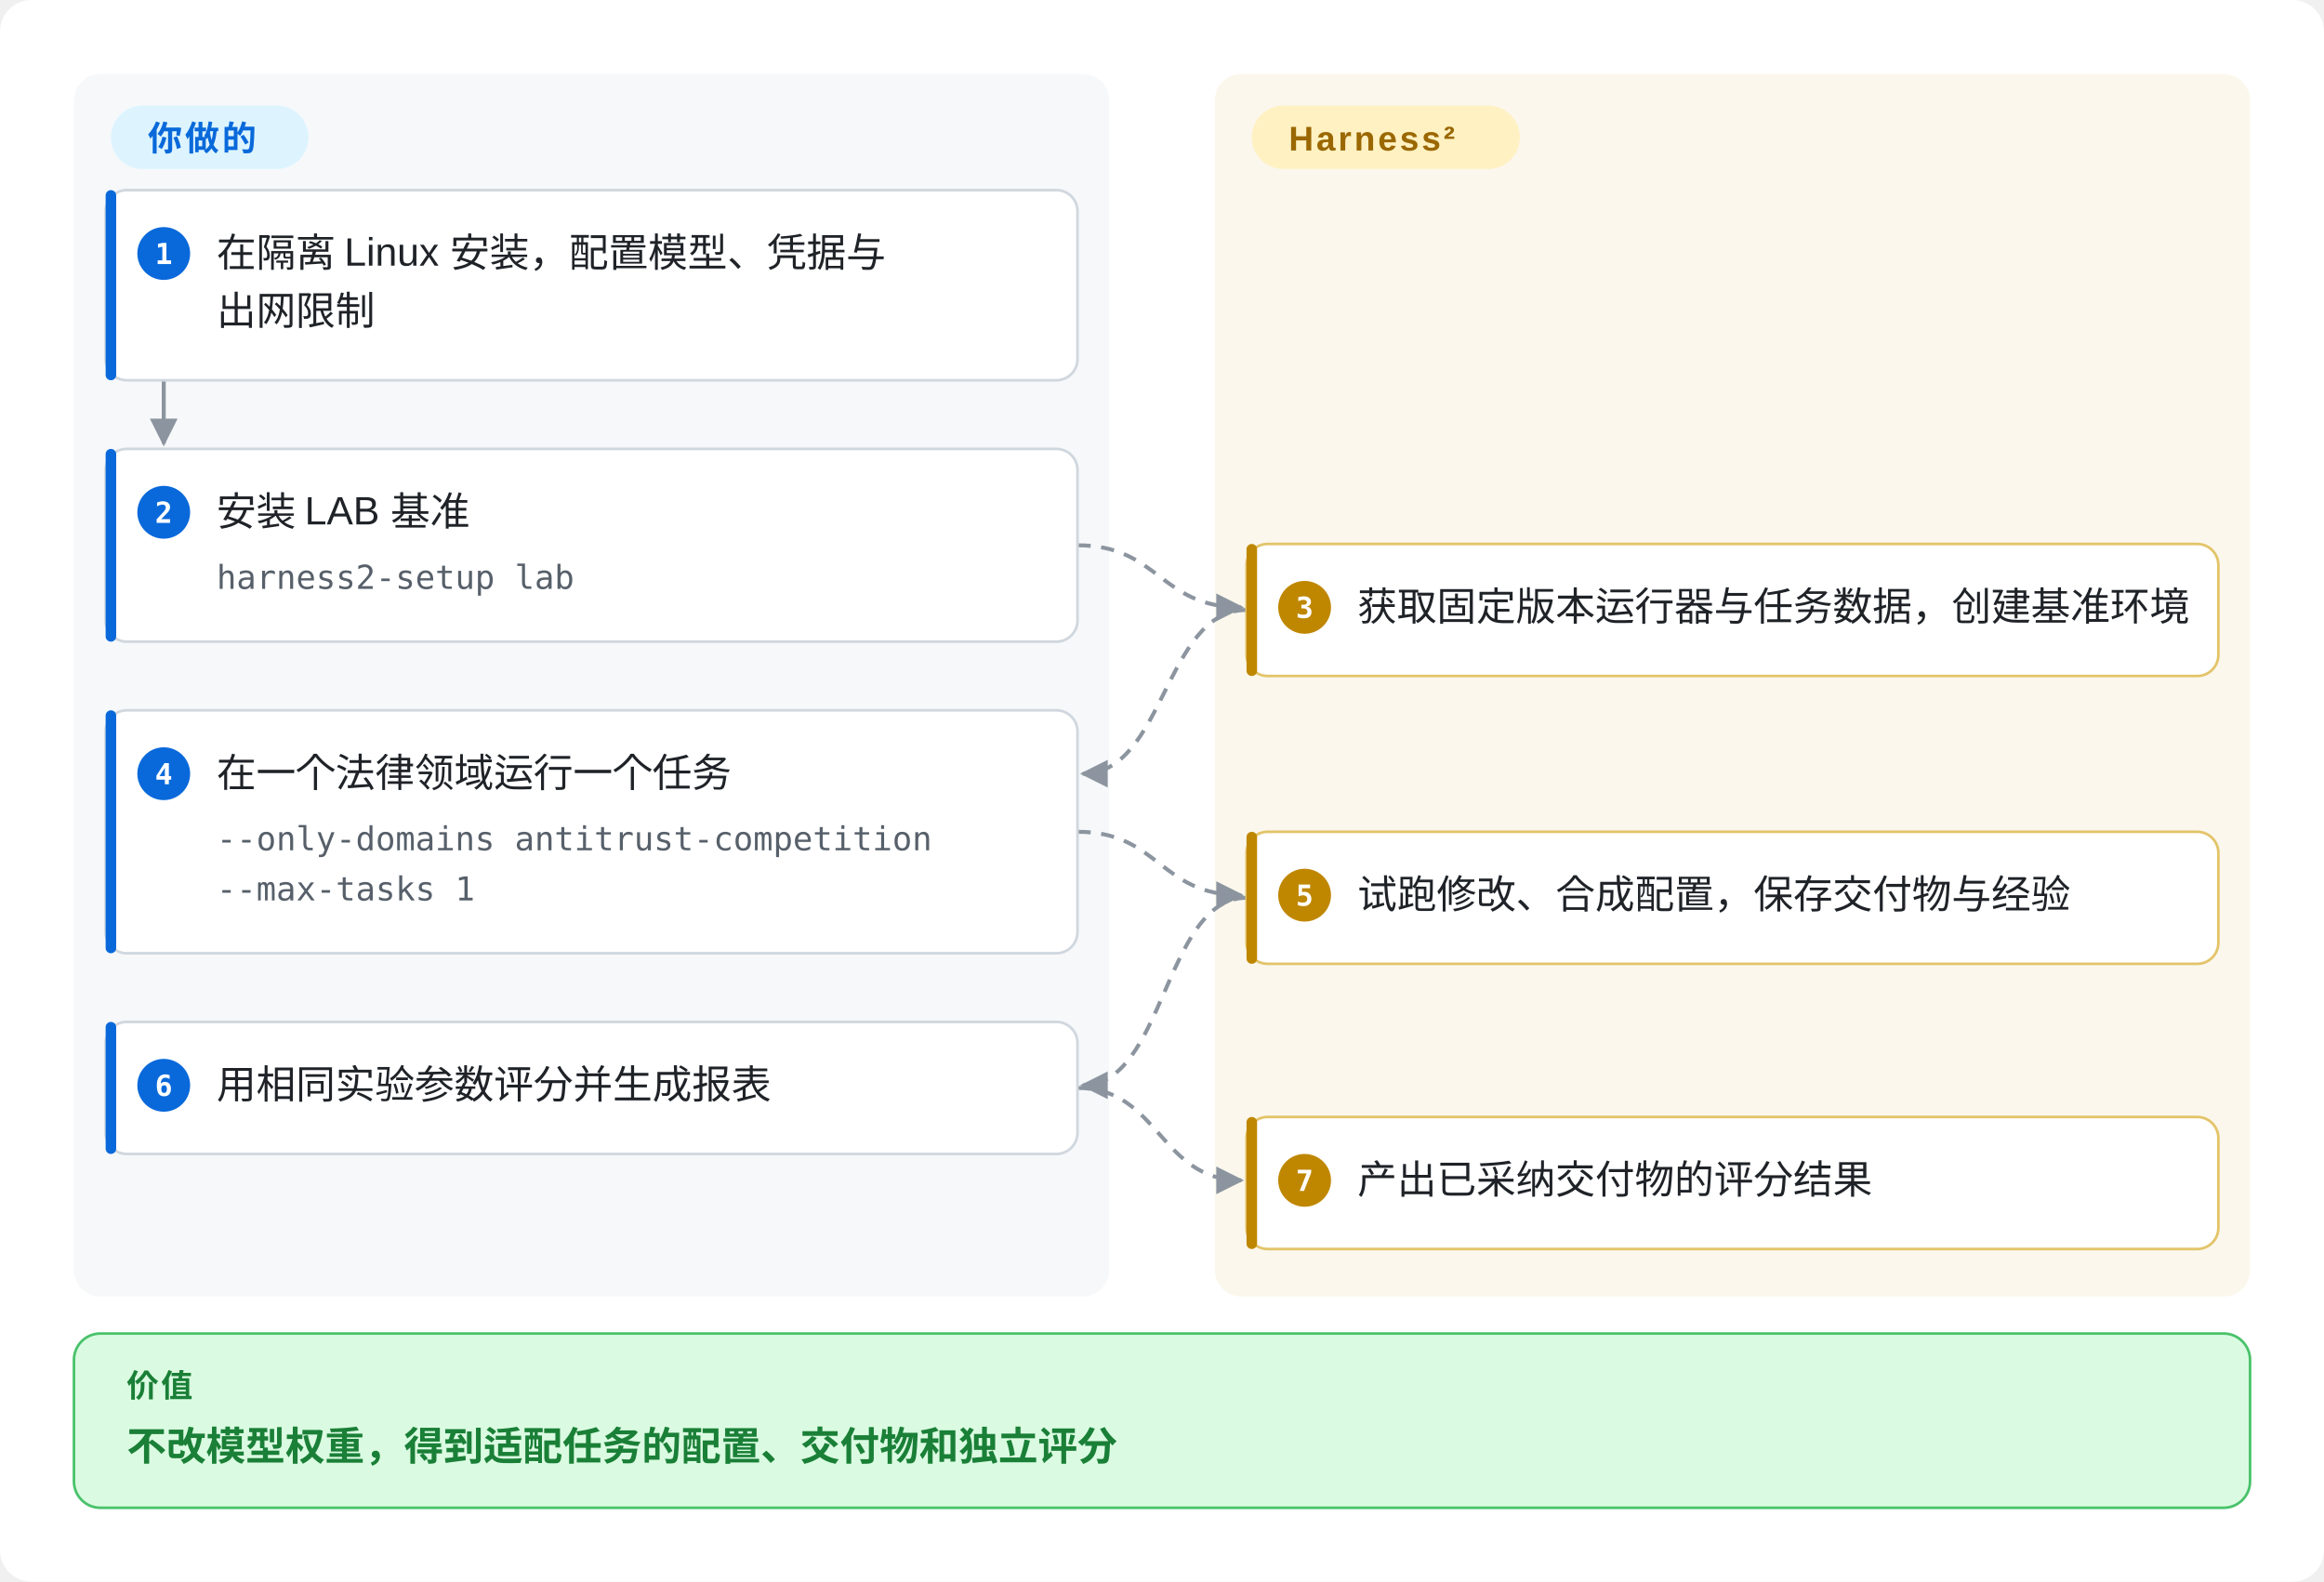
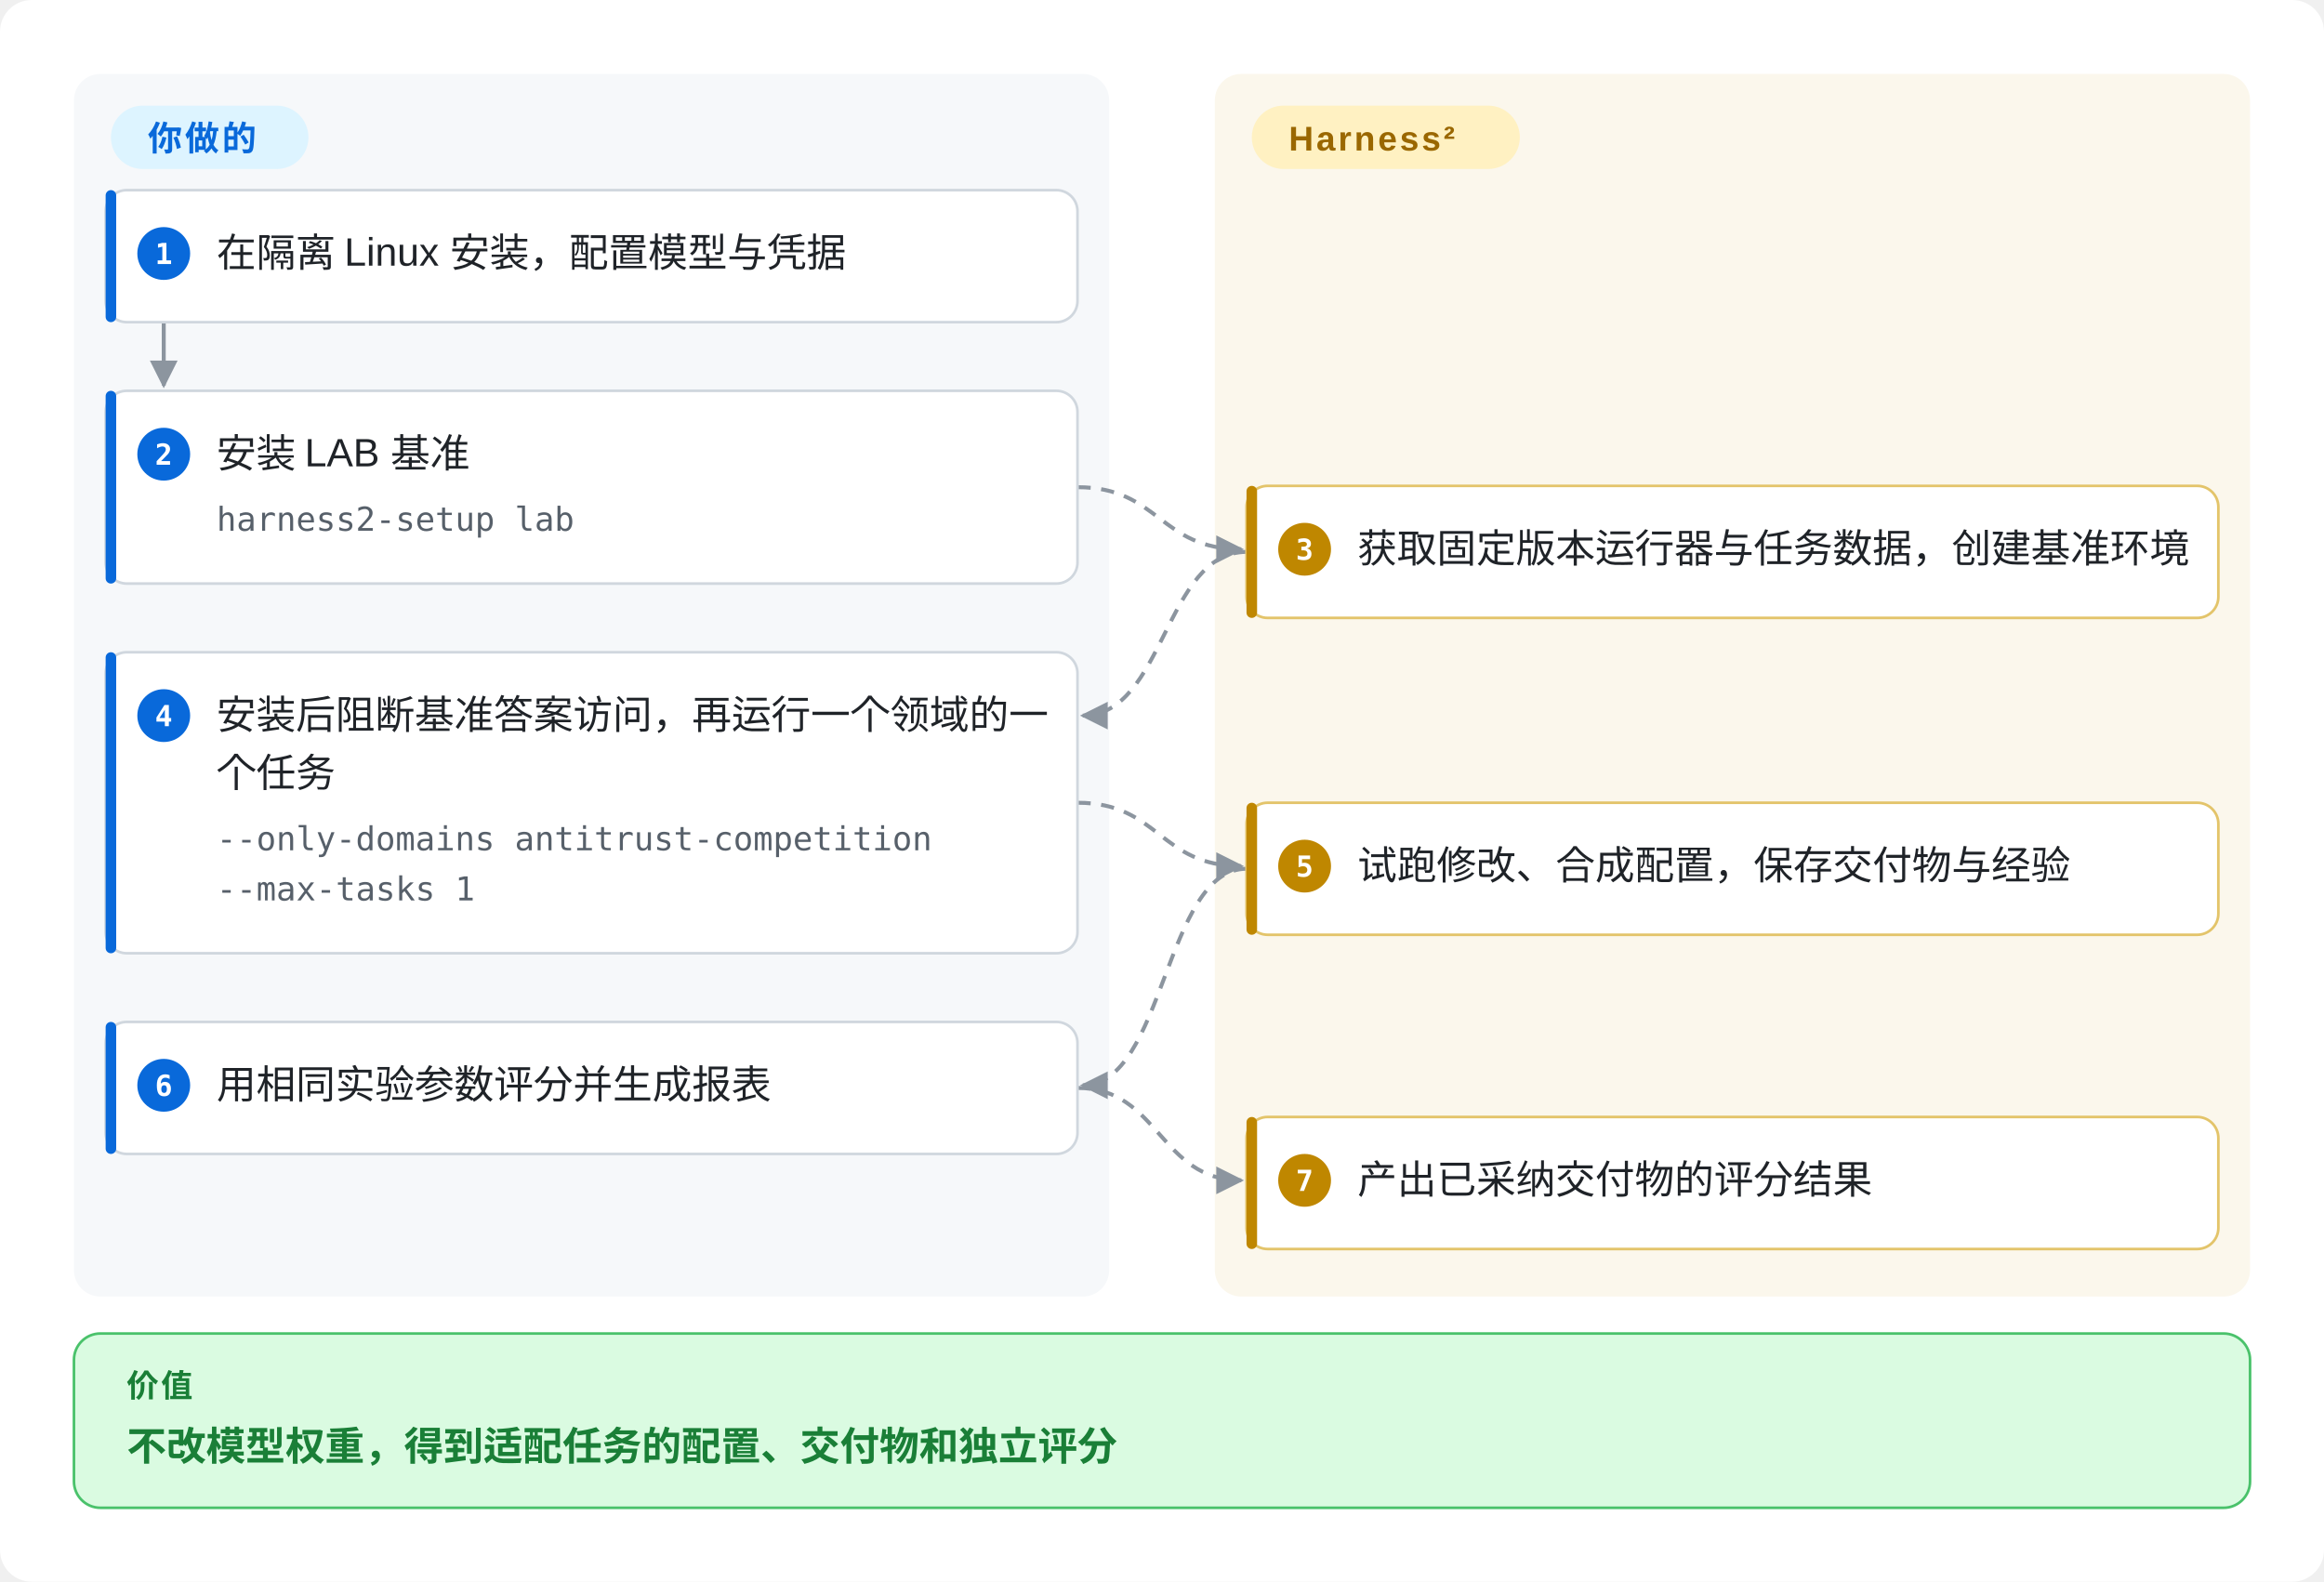
<svg xmlns="http://www.w3.org/2000/svg" width="880" height="599" viewBox="0 0 880 599" role="img">
  <style>
.bg{fill:#ffffff}.lane{fill:#f6f8fa}.laneT{fill:#fbf7ec}
.hdr{font:600 13px 'PingFang SC','Hiragino Sans GB','Microsoft YaHei','Helvetica Neue',Arial,sans-serif;letter-spacing:.08em}
.hY{fill:#0969da}.hT{fill:#9a6700}
.pillY{fill:#ddf4ff}.pillT{fill:#fff1c2}
.card{fill:#ffffff;stroke:#d0d7de;stroke-width:1}
.cardT{fill:#ffffff;stroke:#e3c46a;stroke-width:1}
.accY{fill:#0969da}.accT{fill:#bf8700}
.t{font:500 15px 'PingFang SC','Hiragino Sans GB','Microsoft YaHei','Helvetica Neue',Arial,sans-serif;fill:#1f2328}
.c{font:12.5px 'SF Mono',Menlo,Consolas,monospace;fill:#57606a}
.num{font:700 11px 'SF Mono',Menlo,Consolas,monospace;fill:#ffffff}
.edge{stroke:#8c959f;stroke-width:1.5;fill:none}
.hand{stroke:#8c959f;stroke-width:1.5;fill:none;stroke-dasharray:5 4}
.ah{fill:#8c959f}
.val{fill:#dafbe1;stroke:#4ac26b;stroke-width:1}
.valK{font:700 12px 'PingFang SC','Hiragino Sans GB','Microsoft YaHei','Helvetica Neue',Arial,sans-serif;fill:#1a7f37;letter-spacing:.08em}
.valT{font:600 15px 'PingFang SC','Hiragino Sans GB','Microsoft YaHei','Helvetica Neue',Arial,sans-serif;fill:#1a7f37}
@media (prefers-color-scheme: dark){
.bg{fill:#0d1117}.lane{fill:#161b22}.laneT{fill:#1c1a14}
.hY{fill:#58a6ff}.hT{fill:#d4a72c}.pillY{fill:#0c2d6b}.pillT{fill:#3b2e0a}
.card{fill:#0d1117;stroke:#30363d}.cardT{fill:#0d1117;stroke:#6e5a1f}
.accY{fill:#1f6feb}.accT{fill:#9e6a03}
.t{fill:#e6edf3}.c{fill:#8b949e}
.edge,.hand{stroke:#6e7681}.ah{fill:#6e7681}
.val{fill:#0f2d1a;stroke:#2ea043}.valK,.valT{fill:#3fb950}
}
</style>
  <defs>
    <marker id="a" viewBox="0 0 10 10" refX="9" refY="5" markerWidth="7" markerHeight="7" orient="auto-start-reverse">
      <path class="ah" d="M0,0 L10,5 L0,10 z" />
    </marker>
  </defs>
  <rect class="bg" width="880" height="599" rx="12" />
  <rect class="lane" x="28" y="28" width="392" height="463" rx="10" />
  <rect class="pillY" x="42" y="40" width="74.8" height="24" rx="12" />
  <text class="hdr hY" x="56" y="57">你做的</text>
  <rect class="laneT" x="460" y="28" width="392" height="463" rx="10" />
  <rect class="pillT" x="474" y="40" width="101.5" height="24" rx="12" />
  <text class="hdr hT" x="488" y="57">Harness²</text>
-   <path class="edge" d="M62,144 L62,168" marker-end="url(#a)" />
-   <path class="hand" d="M408,206.5 C439.0,206.5 439.0,230 470,230" marker-end="url(#a)" />
-   <path class="hand" d="M472,231.0 C441.0,231.0 441.0,293 410,293" marker-end="url(#a)" />
-   <path class="hand" d="M408,315.0 C439.0,315.0 439.0,339 470,339" marker-end="url(#a)" />
-   <path class="hand" d="M472,340.0 C441.0,340.0 441.0,411 410,411" marker-end="url(#a)" />
+   <path class="edge" d="M62,122 L62,146" marker-end="url(#a)" />
+   <path class="hand" d="M408,184.5 C439.0,184.5 439.0,208 470,208" marker-end="url(#a)" />
+   <path class="hand" d="M472,209.0 C441.0,209.0 441.0,271 410,271" marker-end="url(#a)" />
+   <path class="hand" d="M408,304.0 C439.0,304.0 439.0,328 470,328" marker-end="url(#a)" />
+   <path class="hand" d="M472,329.0 C441.0,329.0 441.0,411 410,411" marker-end="url(#a)" />
  <path class="hand" d="M408,412.0 C439.0,412.0 439.0,447 470,447" marker-end="url(#a)" />
-   <rect class="card" x="40" y="72" width="368" height="72" rx="8" />
-   <rect class="accY" x="40" y="72" width="4" height="72" rx="2" />
+   <rect class="card" x="40" y="72" width="368" height="50" rx="8" />
+   <rect class="accY" x="40" y="72" width="4" height="50" rx="2" />
  <circle class="accY" cx="62" cy="96" r="10" />
  <text class="num" x="62" y="100" text-anchor="middle">1</text>
-   <text class="t" x="82" y="101">在隔离 Linux 安装，配置模型、凭据与</text>
-   <text class="t" x="82" y="123">出网限制</text>
-   <rect class="card" x="40" y="170" width="368" height="73" rx="8" />
-   <rect class="accY" x="40" y="170" width="4" height="73" rx="2" />
-   <circle class="accY" cx="62" cy="194" r="10" />
-   <text class="num" x="62" y="198" text-anchor="middle">2</text>
-   <text class="t" x="82" y="199">安装 LAB 基准</text>
-   <text class="c" x="82" y="223">harness2-setup lab</text>
-   <rect class="cardT" x="472" y="206" width="368" height="50" rx="8" />
-   <rect class="accT" x="472" y="206" width="4" height="50" rx="2" />
-   <circle class="accT" cx="494" cy="230" r="10" />
-   <text class="num" x="494" y="234" text-anchor="middle">3</text>
-   <text class="t" x="514" y="235">获取固定版本运行器与任务数据，创建基准环境</text>
-   <rect class="card" x="40" y="269" width="368" height="92" rx="8" />
-   <rect class="accY" x="40" y="269" width="4" height="92" rx="2" />
-   <circle class="accY" cx="62" cy="293" r="10" />
-   <text class="num" x="62" y="297" text-anchor="middle">4</text>
-   <text class="t" x="82" y="298">在一个法律领域运行一个任务</text>
+   <text class="t" x="82" y="101">在隔离 Linux 安装，配置模型与凭据</text>
+   <rect class="card" x="40" y="148" width="368" height="73" rx="8" />
+   <rect class="accY" x="40" y="148" width="4" height="73" rx="2" />
+   <circle class="accY" cx="62" cy="172" r="10" />
+   <text class="num" x="62" y="176" text-anchor="middle">2</text>
+   <text class="t" x="82" y="177">安装 LAB 基准</text>
+   <text class="c" x="82" y="201">harness2-setup lab</text>
+   <rect class="cardT" x="472" y="184" width="368" height="50" rx="8" />
+   <rect class="accT" x="472" y="184" width="4" height="50" rx="2" />
+   <circle class="accT" cx="494" cy="208" r="10" />
+   <text class="num" x="494" y="212" text-anchor="middle">3</text>
+   <text class="t" x="514" y="213">获取固定版本运行器与任务数据，创建基准环境</text>
+   <rect class="card" x="40" y="247" width="368" height="114" rx="8" />
+   <rect class="accY" x="40" y="247" width="4" height="114" rx="2" />
+   <circle class="accY" cx="62" cy="271" r="10" />
+   <text class="num" x="62" y="275" text-anchor="middle">4</text>
+   <text class="t" x="82" y="276">安装后阻断基准答案访问，再运行一个领域的一</text>
+   <text class="t" x="82" y="298">个任务</text>
  <text class="c" x="82" y="322">--only-domains antitrust-competition</text>
  <text class="c" x="82" y="341">--max-tasks 1</text>
-   <rect class="cardT" x="472" y="315" width="368" height="50" rx="8" />
-   <rect class="accT" x="472" y="315" width="4" height="50" rx="2" />
-   <circle class="accT" cx="494" cy="339" r="10" />
-   <text class="num" x="494" y="343" text-anchor="middle">5</text>
-   <text class="t" x="514" y="344">试跑修改、合成配置，保存交付物与经验</text>
+   <rect class="cardT" x="472" y="304" width="368" height="50" rx="8" />
+   <rect class="accT" x="472" y="304" width="4" height="50" rx="2" />
+   <circle class="accT" cx="494" cy="328" r="10" />
+   <text class="num" x="494" y="332" text-anchor="middle">5</text>
+   <text class="t" x="514" y="333">试跑修改、合成配置，保存交付物与经验</text>
  <rect class="card" x="40" y="387" width="368" height="50" rx="8" />
  <rect class="accY" x="40" y="387" width="4" height="50" rx="2" />
  <circle class="accY" cx="62" cy="411" r="10" />
  <text class="num" x="62" y="415" text-anchor="middle">6</text>
  <text class="t" x="82" y="416">用相同实验参数评分并生成报表</text>
  <rect class="cardT" x="472" y="423" width="368" height="50" rx="8" />
  <rect class="accT" x="472" y="423" width="4" height="50" rx="2" />
  <circle class="accT" cx="494" cy="447" r="10" />
  <text class="num" x="494" y="451" text-anchor="middle">7</text>
  <text class="t" x="514" y="452">产出已采纳交付物的评分结果</text>
  <rect class="val" x="28" y="505" width="824" height="66" rx="10" />
  <text class="valK" x="48" y="529">价值</text>
  <text class="valT" x="48" y="553">不改模型权重，得到适配任务的配置、交付物和独立评分</text>
</svg>
